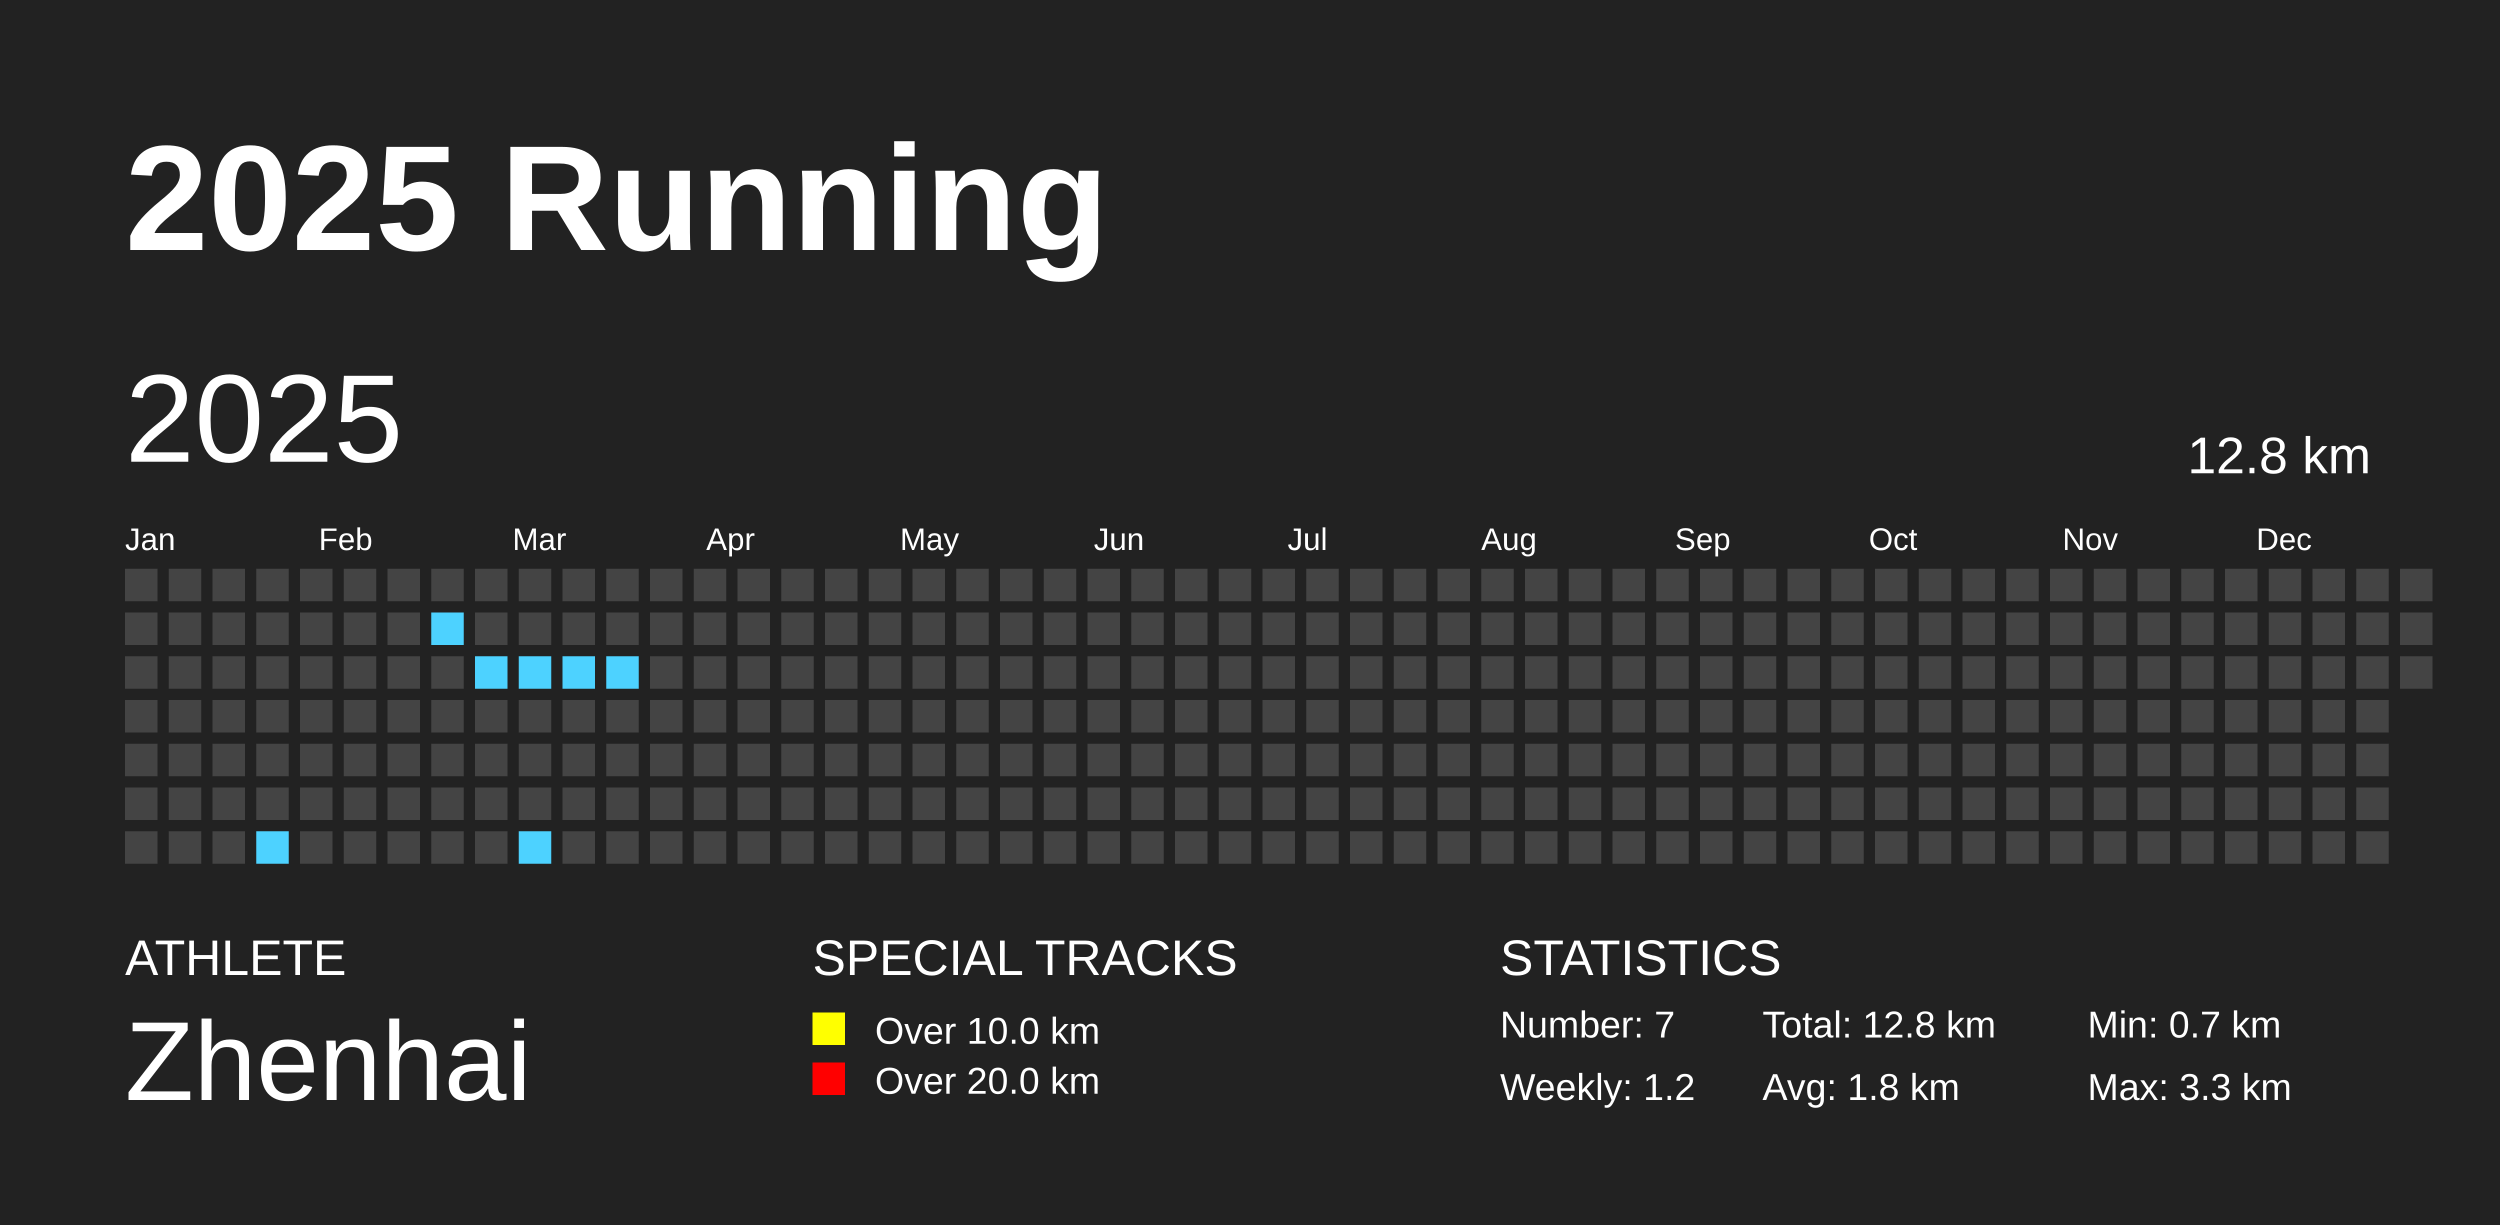
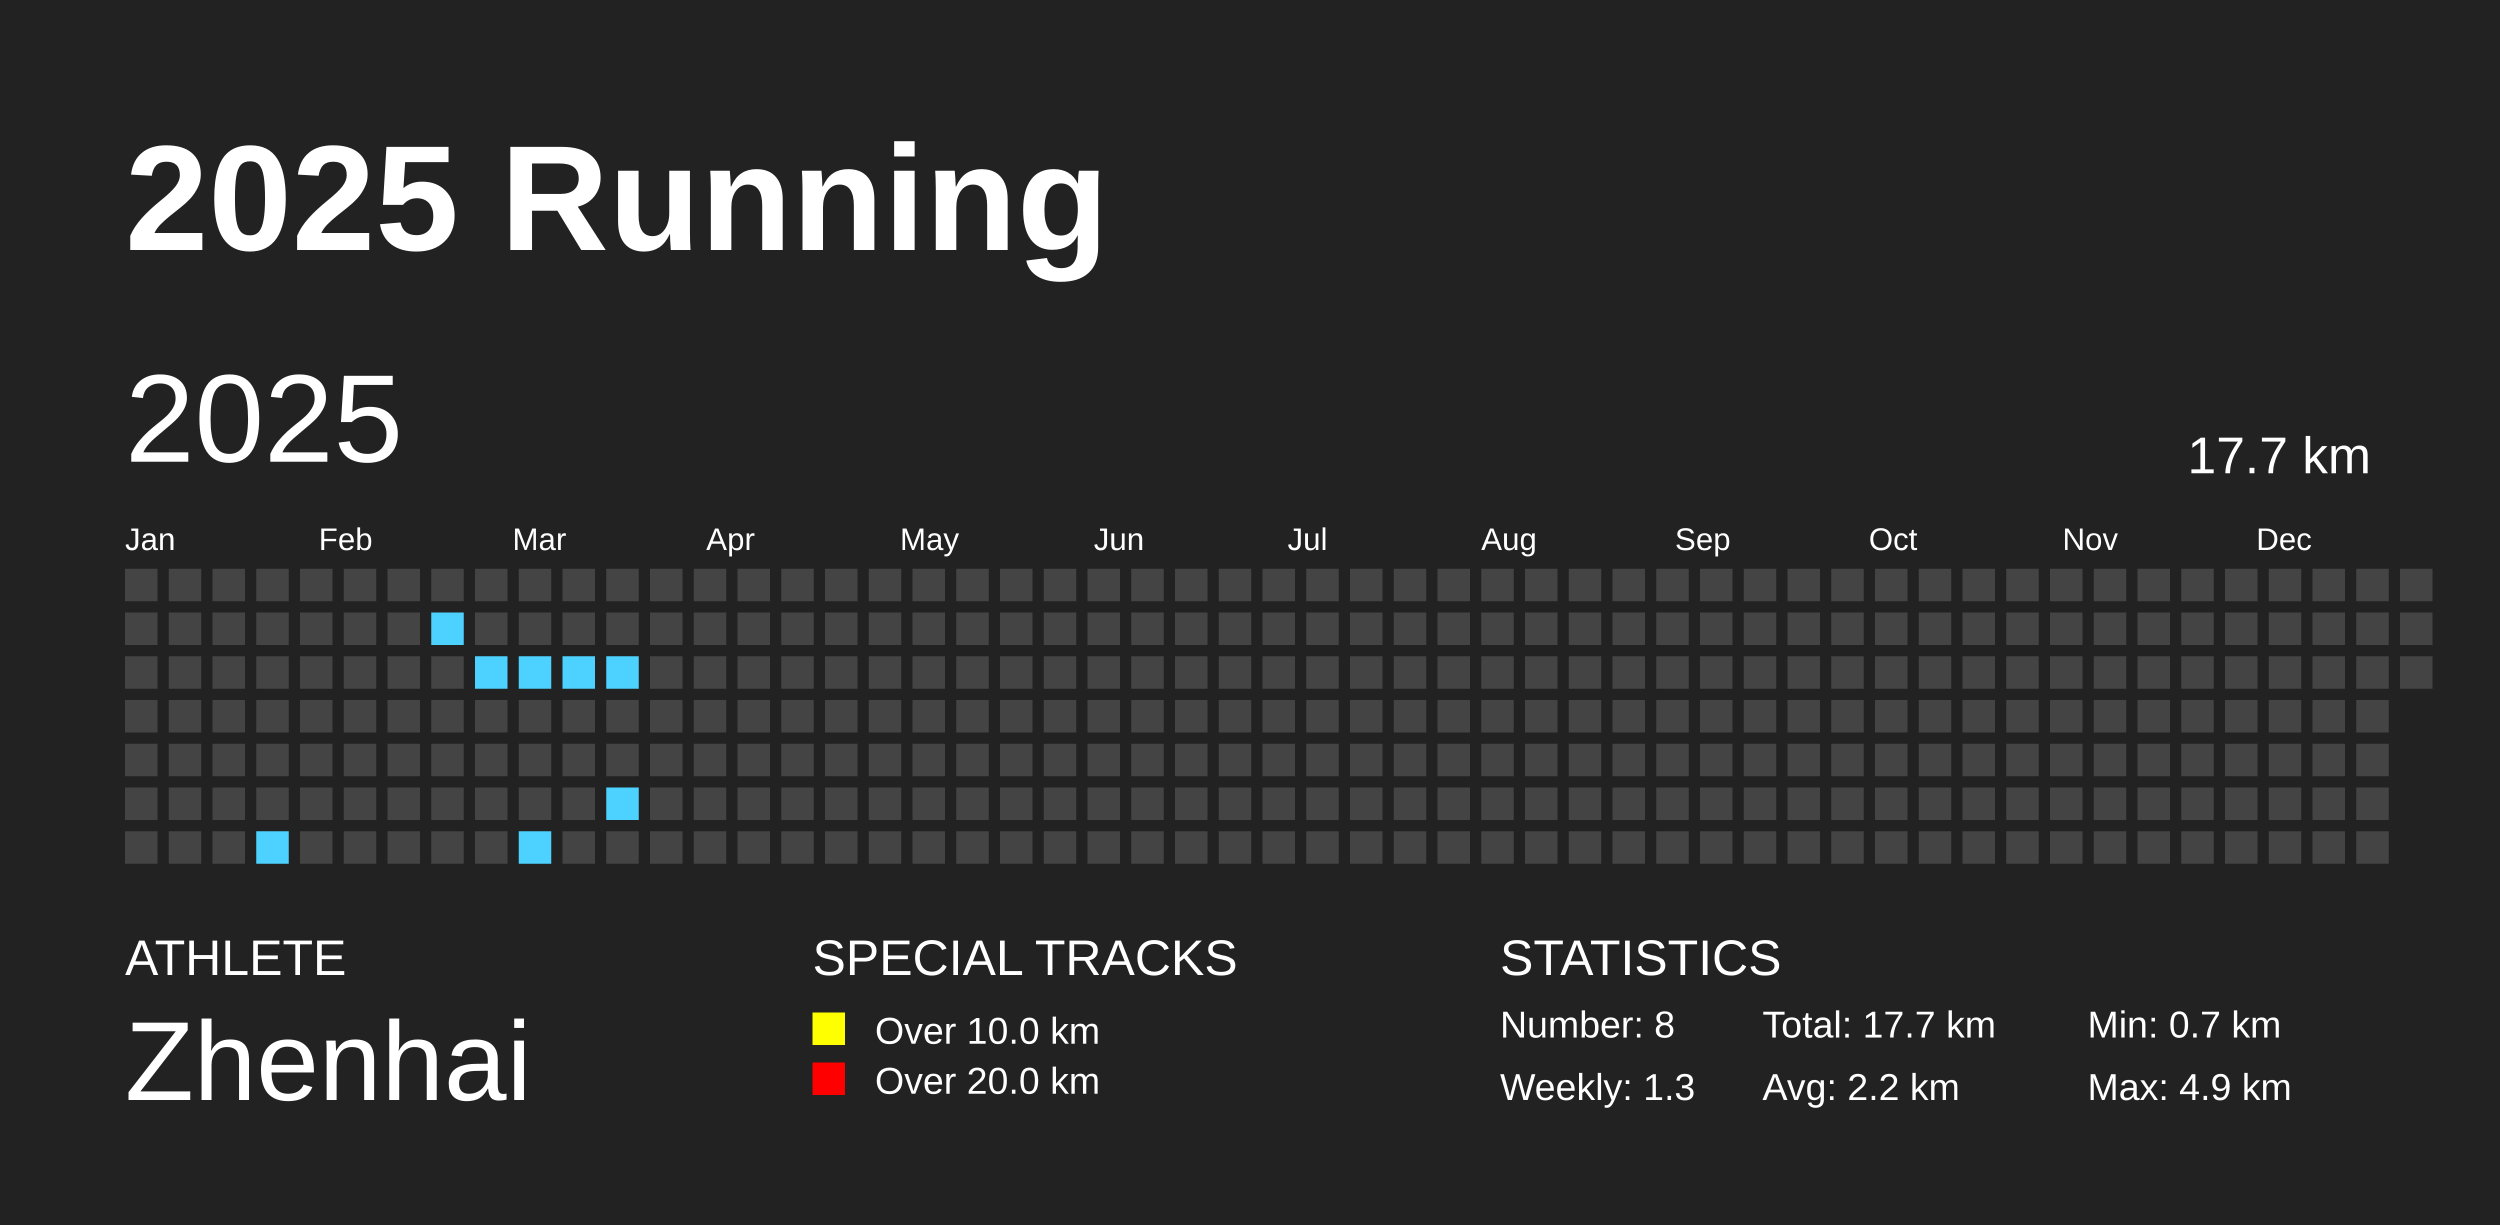
<svg xmlns="http://www.w3.org/2000/svg" baseProfile="full" height="98mm" version="1.1" viewBox="0,0,200,98" width="200mm">
  <defs />
  <rect fill="#222222" height="98" width="200" x="0" y="0" />
  <text fill="#FFFFFF" style="font-size:12px; font-family:Arial; font-weight:bold;" x="10" y="20">2025 Running</text>
  <text fill="#FFFFFF" style="font-size:4px; font-family:Arial" x="10" y="78">ATHLETE</text>
  <text fill="#FFFFFF" style="font-size:9px; font-family:Arial" x="10" y="88">Zhenhai</text>
  <text fill="#FFFFFF" style="font-size:4px; font-family:Arial" x="65" y="78">SPECIAL TRACKS</text>
  <rect fill="yellow" height="2.6" width="2.6" x="65" y="81" />
  <text fill="#FFFFFF" style="font-size:3px; font-family:Arial" x="70" y="83.5">Over 10.0 km</text>
  <rect fill="red" height="2.6" width="2.6" x="65" y="85" />
  <text fill="#FFFFFF" style="font-size:3px; font-family:Arial" x="70" y="87.5">Over 20.0 km</text>
  <text fill="#FFFFFF" style="font-size:4px; font-family:Arial" x="120" y="78">STATISTICS</text>
-   <text fill="#FFFFFF" style="font-size:3px; font-family:Arial" x="120" y="83">Number: 7</text>
-   <text fill="#FFFFFF" style="font-size:3px; font-family:Arial" x="120" y="88">Weekly: 1.2</text>
-   <text fill="#FFFFFF" style="font-size:3px; font-family:Arial" x="141" y="83">Total: 12.8 km</text>
-   <text fill="#FFFFFF" style="font-size:3px; font-family:Arial" x="141" y="88">Avg: 1.8 km</text>
+   <text fill="#FFFFFF" style="font-size:3px; font-family:Arial" x="120" y="83">Number: 8</text>
+   <text fill="#FFFFFF" style="font-size:3px; font-family:Arial" x="120" y="88">Weekly: 1.3</text>
+   <text fill="#FFFFFF" style="font-size:3px; font-family:Arial" x="141" y="83">Total: 17.7 km</text>
+   <text fill="#FFFFFF" style="font-size:3px; font-family:Arial" x="141" y="88">Avg: 2.2 km</text>
  <text fill="#FFFFFF" style="font-size:3px; font-family:Arial" x="167" y="83">Min: 0.7 km</text>
-   <text fill="#FFFFFF" style="font-size:3px; font-family:Arial" x="167" y="88">Max: 3.3 km</text>
+   <text fill="#FFFFFF" style="font-size:3px; font-family:Arial" x="167" y="88">Max: 4.9 km</text>
  <text dominant-baseline="hanging" fill="#FFFFFF" style="font-size:10.0px; font-family:Arial;" x="10" y="30">2025</text>
-   <text dominant-baseline="hanging" fill="#FFFFFF" style="font-size:4.125px; font-family:Arial;" x="175" y="35">12.8 km</text>
+   <text dominant-baseline="hanging" fill="#FFFFFF" style="font-size:4.125px; font-family:Arial;" x="175" y="35">17.7 km</text>
  <text fill="#FFFFFF" style="font-size:2.5px; font-family:Arial" x="10.0" y="44">Jan</text>
  <text fill="#FFFFFF" style="font-size:2.5px; font-family:Arial" x="25.5" y="44">Feb</text>
  <text fill="#FFFFFF" style="font-size:2.5px; font-family:Arial" x="41.0" y="44">Mar</text>
  <text fill="#FFFFFF" style="font-size:2.5px; font-family:Arial" x="56.5" y="44">Apr</text>
  <text fill="#FFFFFF" style="font-size:2.5px; font-family:Arial" x="72.0" y="44">May</text>
  <text fill="#FFFFFF" style="font-size:2.5px; font-family:Arial" x="87.5" y="44">Jun</text>
  <text fill="#FFFFFF" style="font-size:2.5px; font-family:Arial" x="103.0" y="44">Jul</text>
  <text fill="#FFFFFF" style="font-size:2.5px; font-family:Arial" x="118.5" y="44">Aug</text>
  <text fill="#FFFFFF" style="font-size:2.5px; font-family:Arial" x="134.0" y="44">Sep</text>
  <text fill="#FFFFFF" style="font-size:2.5px; font-family:Arial" x="149.5" y="44">Oct</text>
  <text fill="#FFFFFF" style="font-size:2.5px; font-family:Arial" x="165.0" y="44">Nov</text>
  <text fill="#FFFFFF" style="font-size:2.5px; font-family:Arial" x="180.5" y="44">Dec</text>
  <rect fill="#444444" height="2.6" width="2.6" x="10.0" y="45.5" />
  <rect fill="#444444" height="2.6" width="2.6" x="10.0" y="49.0" />
  <rect fill="#444444" height="2.6" width="2.6" x="10.0" y="52.5" />
  <rect fill="#444444" height="2.6" width="2.6" x="10.0" y="56.0" />
  <rect fill="#444444" height="2.6" width="2.6" x="10.0" y="59.5" />
  <rect fill="#444444" height="2.6" width="2.6" x="10.0" y="63.0" />
  <rect fill="#444444" height="2.6" width="2.6" x="10.0" y="66.5" />
  <rect fill="#444444" height="2.6" width="2.6" x="13.5" y="45.5" />
  <rect fill="#444444" height="2.6" width="2.6" x="13.5" y="49.0" />
  <rect fill="#444444" height="2.6" width="2.6" x="13.5" y="52.5" />
  <rect fill="#444444" height="2.6" width="2.6" x="13.5" y="56.0" />
  <rect fill="#444444" height="2.6" width="2.6" x="13.5" y="59.5" />
  <rect fill="#444444" height="2.6" width="2.6" x="13.5" y="63.0" />
  <rect fill="#444444" height="2.6" width="2.6" x="13.5" y="66.5" />
  <rect fill="#444444" height="2.6" width="2.6" x="17.0" y="45.5" />
  <rect fill="#444444" height="2.6" width="2.6" x="17.0" y="49.0" />
  <rect fill="#444444" height="2.6" width="2.6" x="17.0" y="52.5" />
  <rect fill="#444444" height="2.6" width="2.6" x="17.0" y="56.0" />
  <rect fill="#444444" height="2.6" width="2.6" x="17.0" y="59.5" />
  <rect fill="#444444" height="2.6" width="2.6" x="17.0" y="63.0" />
  <rect fill="#444444" height="2.6" width="2.6" x="17.0" y="66.5" />
  <rect fill="#444444" height="2.6" width="2.6" x="20.5" y="45.5" />
  <rect fill="#444444" height="2.6" width="2.6" x="20.5" y="49.0" />
  <rect fill="#444444" height="2.6" width="2.6" x="20.5" y="52.5" />
  <rect fill="#444444" height="2.6" width="2.6" x="20.5" y="56.0" />
  <rect fill="#444444" height="2.6" width="2.6" x="20.5" y="59.5" />
  <rect fill="#444444" height="2.6" width="2.6" x="20.5" y="63.0" />
  <rect fill="#4DD2FF" height="2.6" width="2.6" x="20.5" y="66.5" />
  <rect fill="#444444" height="2.6" width="2.6" x="24.0" y="45.5" />
  <rect fill="#444444" height="2.6" width="2.6" x="24.0" y="49.0" />
  <rect fill="#444444" height="2.6" width="2.6" x="24.0" y="52.5" />
  <rect fill="#444444" height="2.6" width="2.6" x="24.0" y="56.0" />
  <rect fill="#444444" height="2.6" width="2.6" x="24.0" y="59.5" />
  <rect fill="#444444" height="2.6" width="2.6" x="24.0" y="63.0" />
  <rect fill="#444444" height="2.6" width="2.6" x="24.0" y="66.5" />
  <rect fill="#444444" height="2.6" width="2.6" x="27.5" y="45.5" />
  <rect fill="#444444" height="2.6" width="2.6" x="27.5" y="49.0" />
  <rect fill="#444444" height="2.6" width="2.6" x="27.5" y="52.5" />
  <rect fill="#444444" height="2.6" width="2.6" x="27.5" y="56.0" />
  <rect fill="#444444" height="2.6" width="2.6" x="27.5" y="59.5" />
  <rect fill="#444444" height="2.6" width="2.6" x="27.5" y="63.0" />
  <rect fill="#444444" height="2.6" width="2.6" x="27.5" y="66.5" />
  <rect fill="#444444" height="2.6" width="2.6" x="31.0" y="45.5" />
  <rect fill="#444444" height="2.6" width="2.6" x="31.0" y="49.0" />
  <rect fill="#444444" height="2.6" width="2.6" x="31.0" y="52.5" />
  <rect fill="#444444" height="2.6" width="2.6" x="31.0" y="56.0" />
  <rect fill="#444444" height="2.6" width="2.6" x="31.0" y="59.5" />
  <rect fill="#444444" height="2.6" width="2.6" x="31.0" y="63.0" />
  <rect fill="#444444" height="2.6" width="2.6" x="31.0" y="66.5" />
  <rect fill="#444444" height="2.6" width="2.6" x="34.5" y="45.5" />
  <rect fill="#4DD2FF" height="2.6" width="2.6" x="34.5" y="49.0" />
  <rect fill="#444444" height="2.6" width="2.6" x="34.5" y="52.5" />
  <rect fill="#444444" height="2.6" width="2.6" x="34.5" y="56.0" />
  <rect fill="#444444" height="2.6" width="2.6" x="34.5" y="59.5" />
  <rect fill="#444444" height="2.6" width="2.6" x="34.5" y="63.0" />
  <rect fill="#444444" height="2.6" width="2.6" x="34.5" y="66.5" />
  <rect fill="#444444" height="2.6" width="2.6" x="38.0" y="45.5" />
  <rect fill="#444444" height="2.6" width="2.6" x="38.0" y="49.0" />
  <rect fill="#4DD2FF" height="2.6" width="2.6" x="38.0" y="52.5" />
  <rect fill="#444444" height="2.6" width="2.6" x="38.0" y="56.0" />
  <rect fill="#444444" height="2.6" width="2.6" x="38.0" y="59.5" />
  <rect fill="#444444" height="2.6" width="2.6" x="38.0" y="63.0" />
  <rect fill="#444444" height="2.6" width="2.6" x="38.0" y="66.5" />
  <rect fill="#444444" height="2.6" width="2.6" x="41.5" y="45.5" />
  <rect fill="#444444" height="2.6" width="2.6" x="41.5" y="49.0" />
  <rect fill="#4DD2FF" height="2.6" width="2.6" x="41.5" y="52.5" />
  <rect fill="#444444" height="2.6" width="2.6" x="41.5" y="56.0" />
  <rect fill="#444444" height="2.6" width="2.6" x="41.5" y="59.5" />
  <rect fill="#444444" height="2.6" width="2.6" x="41.5" y="63.0" />
  <rect fill="#4DD2FF" height="2.6" width="2.6" x="41.5" y="66.5" />
  <rect fill="#444444" height="2.6" width="2.6" x="45.0" y="45.5" />
  <rect fill="#444444" height="2.6" width="2.6" x="45.0" y="49.0" />
  <rect fill="#4DD2FF" height="2.6" width="2.6" x="45.0" y="52.5" />
  <rect fill="#444444" height="2.6" width="2.6" x="45.0" y="56.0" />
  <rect fill="#444444" height="2.6" width="2.6" x="45.0" y="59.5" />
  <rect fill="#444444" height="2.6" width="2.6" x="45.0" y="63.0" />
  <rect fill="#444444" height="2.6" width="2.6" x="45.0" y="66.5" />
  <rect fill="#444444" height="2.6" width="2.6" x="48.5" y="45.5" />
  <rect fill="#444444" height="2.6" width="2.6" x="48.5" y="49.0" />
  <rect fill="#4DD2FF" height="2.6" width="2.6" x="48.5" y="52.5" />
  <rect fill="#444444" height="2.6" width="2.6" x="48.5" y="56.0" />
  <rect fill="#444444" height="2.6" width="2.6" x="48.5" y="59.5" />
-   <rect fill="#444444" height="2.6" width="2.6" x="48.5" y="63.0" />
+   <rect fill="#4DD2FF" height="2.6" width="2.6" x="48.5" y="63.0" />
  <rect fill="#444444" height="2.6" width="2.6" x="48.5" y="66.5" />
  <rect fill="#444444" height="2.6" width="2.6" x="52.0" y="45.5" />
  <rect fill="#444444" height="2.6" width="2.6" x="52.0" y="49.0" />
  <rect fill="#444444" height="2.6" width="2.6" x="52.0" y="52.5" />
  <rect fill="#444444" height="2.6" width="2.6" x="52.0" y="56.0" />
  <rect fill="#444444" height="2.6" width="2.6" x="52.0" y="59.5" />
  <rect fill="#444444" height="2.6" width="2.6" x="52.0" y="63.0" />
  <rect fill="#444444" height="2.6" width="2.6" x="52.0" y="66.5" />
  <rect fill="#444444" height="2.6" width="2.6" x="55.5" y="45.5" />
  <rect fill="#444444" height="2.6" width="2.6" x="55.5" y="49.0" />
  <rect fill="#444444" height="2.6" width="2.6" x="55.5" y="52.5" />
  <rect fill="#444444" height="2.6" width="2.6" x="55.5" y="56.0" />
  <rect fill="#444444" height="2.6" width="2.6" x="55.5" y="59.5" />
  <rect fill="#444444" height="2.6" width="2.6" x="55.5" y="63.0" />
  <rect fill="#444444" height="2.6" width="2.6" x="55.5" y="66.5" />
  <rect fill="#444444" height="2.6" width="2.6" x="59.0" y="45.5" />
  <rect fill="#444444" height="2.6" width="2.6" x="59.0" y="49.0" />
  <rect fill="#444444" height="2.6" width="2.6" x="59.0" y="52.5" />
  <rect fill="#444444" height="2.6" width="2.6" x="59.0" y="56.0" />
  <rect fill="#444444" height="2.6" width="2.6" x="59.0" y="59.5" />
  <rect fill="#444444" height="2.6" width="2.6" x="59.0" y="63.0" />
  <rect fill="#444444" height="2.6" width="2.6" x="59.0" y="66.5" />
  <rect fill="#444444" height="2.6" width="2.6" x="62.5" y="45.5" />
  <rect fill="#444444" height="2.6" width="2.6" x="62.5" y="49.0" />
  <rect fill="#444444" height="2.6" width="2.6" x="62.5" y="52.5" />
  <rect fill="#444444" height="2.6" width="2.6" x="62.5" y="56.0" />
  <rect fill="#444444" height="2.6" width="2.6" x="62.5" y="59.5" />
  <rect fill="#444444" height="2.6" width="2.6" x="62.5" y="63.0" />
  <rect fill="#444444" height="2.6" width="2.6" x="62.5" y="66.5" />
  <rect fill="#444444" height="2.6" width="2.6" x="66.0" y="45.5" />
  <rect fill="#444444" height="2.6" width="2.6" x="66.0" y="49.0" />
  <rect fill="#444444" height="2.6" width="2.6" x="66.0" y="52.5" />
  <rect fill="#444444" height="2.6" width="2.6" x="66.0" y="56.0" />
  <rect fill="#444444" height="2.6" width="2.6" x="66.0" y="59.5" />
  <rect fill="#444444" height="2.6" width="2.6" x="66.0" y="63.0" />
  <rect fill="#444444" height="2.6" width="2.6" x="66.0" y="66.5" />
  <rect fill="#444444" height="2.6" width="2.6" x="69.5" y="45.5" />
  <rect fill="#444444" height="2.6" width="2.6" x="69.5" y="49.0" />
  <rect fill="#444444" height="2.6" width="2.6" x="69.5" y="52.5" />
  <rect fill="#444444" height="2.6" width="2.6" x="69.5" y="56.0" />
  <rect fill="#444444" height="2.6" width="2.6" x="69.5" y="59.5" />
  <rect fill="#444444" height="2.6" width="2.6" x="69.5" y="63.0" />
  <rect fill="#444444" height="2.6" width="2.6" x="69.5" y="66.5" />
  <rect fill="#444444" height="2.6" width="2.6" x="73.0" y="45.5" />
  <rect fill="#444444" height="2.6" width="2.6" x="73.0" y="49.0" />
  <rect fill="#444444" height="2.6" width="2.6" x="73.0" y="52.5" />
  <rect fill="#444444" height="2.6" width="2.6" x="73.0" y="56.0" />
  <rect fill="#444444" height="2.6" width="2.6" x="73.0" y="59.5" />
  <rect fill="#444444" height="2.6" width="2.6" x="73.0" y="63.0" />
  <rect fill="#444444" height="2.6" width="2.6" x="73.0" y="66.5" />
  <rect fill="#444444" height="2.6" width="2.6" x="76.5" y="45.5" />
  <rect fill="#444444" height="2.6" width="2.6" x="76.5" y="49.0" />
  <rect fill="#444444" height="2.6" width="2.6" x="76.5" y="52.5" />
  <rect fill="#444444" height="2.6" width="2.6" x="76.5" y="56.0" />
  <rect fill="#444444" height="2.6" width="2.6" x="76.5" y="59.5" />
  <rect fill="#444444" height="2.6" width="2.6" x="76.5" y="63.0" />
  <rect fill="#444444" height="2.6" width="2.6" x="76.5" y="66.5" />
  <rect fill="#444444" height="2.6" width="2.6" x="80.0" y="45.5" />
  <rect fill="#444444" height="2.6" width="2.6" x="80.0" y="49.0" />
  <rect fill="#444444" height="2.6" width="2.6" x="80.0" y="52.5" />
  <rect fill="#444444" height="2.6" width="2.6" x="80.0" y="56.0" />
  <rect fill="#444444" height="2.6" width="2.6" x="80.0" y="59.5" />
  <rect fill="#444444" height="2.6" width="2.6" x="80.0" y="63.0" />
  <rect fill="#444444" height="2.6" width="2.6" x="80.0" y="66.5" />
  <rect fill="#444444" height="2.6" width="2.6" x="83.5" y="45.5" />
  <rect fill="#444444" height="2.6" width="2.6" x="83.5" y="49.0" />
  <rect fill="#444444" height="2.6" width="2.6" x="83.5" y="52.5" />
  <rect fill="#444444" height="2.6" width="2.6" x="83.5" y="56.0" />
  <rect fill="#444444" height="2.6" width="2.6" x="83.5" y="59.5" />
  <rect fill="#444444" height="2.6" width="2.6" x="83.5" y="63.0" />
  <rect fill="#444444" height="2.6" width="2.6" x="83.5" y="66.5" />
  <rect fill="#444444" height="2.6" width="2.6" x="87.0" y="45.5" />
  <rect fill="#444444" height="2.6" width="2.6" x="87.0" y="49.0" />
  <rect fill="#444444" height="2.6" width="2.6" x="87.0" y="52.5" />
  <rect fill="#444444" height="2.6" width="2.6" x="87.0" y="56.0" />
  <rect fill="#444444" height="2.6" width="2.6" x="87.0" y="59.5" />
  <rect fill="#444444" height="2.6" width="2.6" x="87.0" y="63.0" />
  <rect fill="#444444" height="2.6" width="2.6" x="87.0" y="66.5" />
  <rect fill="#444444" height="2.6" width="2.6" x="90.5" y="45.5" />
  <rect fill="#444444" height="2.6" width="2.6" x="90.5" y="49.0" />
  <rect fill="#444444" height="2.6" width="2.6" x="90.5" y="52.5" />
  <rect fill="#444444" height="2.6" width="2.6" x="90.5" y="56.0" />
  <rect fill="#444444" height="2.6" width="2.6" x="90.5" y="59.5" />
  <rect fill="#444444" height="2.6" width="2.6" x="90.5" y="63.0" />
  <rect fill="#444444" height="2.6" width="2.6" x="90.5" y="66.5" />
  <rect fill="#444444" height="2.6" width="2.6" x="94.0" y="45.5" />
  <rect fill="#444444" height="2.6" width="2.6" x="94.0" y="49.0" />
  <rect fill="#444444" height="2.6" width="2.6" x="94.0" y="52.5" />
  <rect fill="#444444" height="2.6" width="2.6" x="94.0" y="56.0" />
  <rect fill="#444444" height="2.6" width="2.6" x="94.0" y="59.5" />
  <rect fill="#444444" height="2.6" width="2.6" x="94.0" y="63.0" />
  <rect fill="#444444" height="2.6" width="2.6" x="94.0" y="66.5" />
  <rect fill="#444444" height="2.6" width="2.6" x="97.5" y="45.5" />
  <rect fill="#444444" height="2.6" width="2.6" x="97.5" y="49.0" />
  <rect fill="#444444" height="2.6" width="2.6" x="97.5" y="52.5" />
  <rect fill="#444444" height="2.6" width="2.6" x="97.5" y="56.0" />
  <rect fill="#444444" height="2.6" width="2.6" x="97.5" y="59.5" />
  <rect fill="#444444" height="2.6" width="2.6" x="97.5" y="63.0" />
  <rect fill="#444444" height="2.6" width="2.6" x="97.5" y="66.5" />
  <rect fill="#444444" height="2.6" width="2.6" x="101.0" y="45.5" />
  <rect fill="#444444" height="2.6" width="2.6" x="101.0" y="49.0" />
  <rect fill="#444444" height="2.6" width="2.6" x="101.0" y="52.5" />
  <rect fill="#444444" height="2.6" width="2.6" x="101.0" y="56.0" />
  <rect fill="#444444" height="2.6" width="2.6" x="101.0" y="59.5" />
  <rect fill="#444444" height="2.6" width="2.6" x="101.0" y="63.0" />
  <rect fill="#444444" height="2.6" width="2.6" x="101.0" y="66.5" />
  <rect fill="#444444" height="2.6" width="2.6" x="104.5" y="45.5" />
  <rect fill="#444444" height="2.6" width="2.6" x="104.5" y="49.0" />
  <rect fill="#444444" height="2.6" width="2.6" x="104.5" y="52.5" />
  <rect fill="#444444" height="2.6" width="2.6" x="104.5" y="56.0" />
  <rect fill="#444444" height="2.6" width="2.6" x="104.5" y="59.5" />
  <rect fill="#444444" height="2.6" width="2.6" x="104.5" y="63.0" />
  <rect fill="#444444" height="2.6" width="2.6" x="104.5" y="66.5" />
  <rect fill="#444444" height="2.6" width="2.6" x="108.0" y="45.5" />
  <rect fill="#444444" height="2.6" width="2.6" x="108.0" y="49.0" />
  <rect fill="#444444" height="2.6" width="2.6" x="108.0" y="52.5" />
  <rect fill="#444444" height="2.6" width="2.6" x="108.0" y="56.0" />
  <rect fill="#444444" height="2.6" width="2.6" x="108.0" y="59.5" />
  <rect fill="#444444" height="2.6" width="2.6" x="108.0" y="63.0" />
  <rect fill="#444444" height="2.6" width="2.6" x="108.0" y="66.5" />
  <rect fill="#444444" height="2.6" width="2.6" x="111.5" y="45.5" />
  <rect fill="#444444" height="2.6" width="2.6" x="111.5" y="49.0" />
  <rect fill="#444444" height="2.6" width="2.6" x="111.5" y="52.5" />
  <rect fill="#444444" height="2.6" width="2.6" x="111.5" y="56.0" />
  <rect fill="#444444" height="2.6" width="2.6" x="111.5" y="59.5" />
  <rect fill="#444444" height="2.6" width="2.6" x="111.5" y="63.0" />
  <rect fill="#444444" height="2.6" width="2.6" x="111.5" y="66.5" />
  <rect fill="#444444" height="2.6" width="2.6" x="115.0" y="45.5" />
  <rect fill="#444444" height="2.6" width="2.6" x="115.0" y="49.0" />
  <rect fill="#444444" height="2.6" width="2.6" x="115.0" y="52.5" />
  <rect fill="#444444" height="2.6" width="2.6" x="115.0" y="56.0" />
  <rect fill="#444444" height="2.6" width="2.6" x="115.0" y="59.5" />
  <rect fill="#444444" height="2.6" width="2.6" x="115.0" y="63.0" />
  <rect fill="#444444" height="2.6" width="2.6" x="115.0" y="66.5" />
  <rect fill="#444444" height="2.6" width="2.6" x="118.5" y="45.5" />
  <rect fill="#444444" height="2.6" width="2.6" x="118.5" y="49.0" />
  <rect fill="#444444" height="2.6" width="2.6" x="118.5" y="52.5" />
  <rect fill="#444444" height="2.6" width="2.6" x="118.5" y="56.0" />
  <rect fill="#444444" height="2.6" width="2.6" x="118.5" y="59.5" />
  <rect fill="#444444" height="2.6" width="2.6" x="118.5" y="63.0" />
  <rect fill="#444444" height="2.6" width="2.6" x="118.5" y="66.5" />
  <rect fill="#444444" height="2.6" width="2.6" x="122.0" y="45.5" />
  <rect fill="#444444" height="2.6" width="2.6" x="122.0" y="49.0" />
  <rect fill="#444444" height="2.6" width="2.6" x="122.0" y="52.5" />
  <rect fill="#444444" height="2.6" width="2.6" x="122.0" y="56.0" />
  <rect fill="#444444" height="2.6" width="2.6" x="122.0" y="59.5" />
  <rect fill="#444444" height="2.6" width="2.6" x="122.0" y="63.0" />
  <rect fill="#444444" height="2.6" width="2.6" x="122.0" y="66.5" />
  <rect fill="#444444" height="2.6" width="2.6" x="125.5" y="45.5" />
  <rect fill="#444444" height="2.6" width="2.6" x="125.5" y="49.0" />
  <rect fill="#444444" height="2.6" width="2.6" x="125.5" y="52.5" />
  <rect fill="#444444" height="2.6" width="2.6" x="125.5" y="56.0" />
  <rect fill="#444444" height="2.6" width="2.6" x="125.5" y="59.5" />
  <rect fill="#444444" height="2.6" width="2.6" x="125.5" y="63.0" />
  <rect fill="#444444" height="2.6" width="2.6" x="125.5" y="66.5" />
  <rect fill="#444444" height="2.6" width="2.6" x="129.0" y="45.5" />
  <rect fill="#444444" height="2.6" width="2.6" x="129.0" y="49.0" />
  <rect fill="#444444" height="2.6" width="2.6" x="129.0" y="52.5" />
  <rect fill="#444444" height="2.6" width="2.6" x="129.0" y="56.0" />
  <rect fill="#444444" height="2.6" width="2.6" x="129.0" y="59.5" />
  <rect fill="#444444" height="2.6" width="2.6" x="129.0" y="63.0" />
  <rect fill="#444444" height="2.6" width="2.6" x="129.0" y="66.5" />
  <rect fill="#444444" height="2.6" width="2.6" x="132.5" y="45.5" />
  <rect fill="#444444" height="2.6" width="2.6" x="132.5" y="49.0" />
  <rect fill="#444444" height="2.6" width="2.6" x="132.5" y="52.5" />
  <rect fill="#444444" height="2.6" width="2.6" x="132.5" y="56.0" />
  <rect fill="#444444" height="2.6" width="2.6" x="132.5" y="59.5" />
  <rect fill="#444444" height="2.6" width="2.6" x="132.5" y="63.0" />
  <rect fill="#444444" height="2.6" width="2.6" x="132.5" y="66.5" />
  <rect fill="#444444" height="2.6" width="2.6" x="136.0" y="45.5" />
  <rect fill="#444444" height="2.6" width="2.6" x="136.0" y="49.0" />
  <rect fill="#444444" height="2.6" width="2.6" x="136.0" y="52.5" />
  <rect fill="#444444" height="2.6" width="2.6" x="136.0" y="56.0" />
  <rect fill="#444444" height="2.6" width="2.6" x="136.0" y="59.5" />
  <rect fill="#444444" height="2.6" width="2.6" x="136.0" y="63.0" />
  <rect fill="#444444" height="2.6" width="2.6" x="136.0" y="66.5" />
  <rect fill="#444444" height="2.6" width="2.6" x="139.5" y="45.5" />
  <rect fill="#444444" height="2.6" width="2.6" x="139.5" y="49.0" />
  <rect fill="#444444" height="2.6" width="2.6" x="139.5" y="52.5" />
  <rect fill="#444444" height="2.6" width="2.6" x="139.5" y="56.0" />
  <rect fill="#444444" height="2.6" width="2.6" x="139.5" y="59.5" />
  <rect fill="#444444" height="2.6" width="2.6" x="139.5" y="63.0" />
  <rect fill="#444444" height="2.6" width="2.6" x="139.5" y="66.5" />
  <rect fill="#444444" height="2.6" width="2.6" x="143.0" y="45.5" />
  <rect fill="#444444" height="2.6" width="2.6" x="143.0" y="49.0" />
  <rect fill="#444444" height="2.6" width="2.6" x="143.0" y="52.5" />
  <rect fill="#444444" height="2.6" width="2.6" x="143.0" y="56.0" />
  <rect fill="#444444" height="2.6" width="2.6" x="143.0" y="59.5" />
  <rect fill="#444444" height="2.6" width="2.6" x="143.0" y="63.0" />
  <rect fill="#444444" height="2.6" width="2.6" x="143.0" y="66.5" />
  <rect fill="#444444" height="2.6" width="2.6" x="146.5" y="45.5" />
  <rect fill="#444444" height="2.6" width="2.6" x="146.5" y="49.0" />
  <rect fill="#444444" height="2.6" width="2.6" x="146.5" y="52.5" />
  <rect fill="#444444" height="2.6" width="2.6" x="146.5" y="56.0" />
  <rect fill="#444444" height="2.6" width="2.6" x="146.5" y="59.5" />
  <rect fill="#444444" height="2.6" width="2.6" x="146.5" y="63.0" />
  <rect fill="#444444" height="2.6" width="2.6" x="146.5" y="66.5" />
  <rect fill="#444444" height="2.6" width="2.6" x="150.0" y="45.5" />
  <rect fill="#444444" height="2.6" width="2.6" x="150.0" y="49.0" />
  <rect fill="#444444" height="2.6" width="2.6" x="150.0" y="52.5" />
  <rect fill="#444444" height="2.6" width="2.6" x="150.0" y="56.0" />
  <rect fill="#444444" height="2.6" width="2.6" x="150.0" y="59.5" />
  <rect fill="#444444" height="2.6" width="2.6" x="150.0" y="63.0" />
  <rect fill="#444444" height="2.6" width="2.6" x="150.0" y="66.5" />
  <rect fill="#444444" height="2.6" width="2.6" x="153.5" y="45.5" />
  <rect fill="#444444" height="2.6" width="2.6" x="153.5" y="49.0" />
  <rect fill="#444444" height="2.6" width="2.6" x="153.5" y="52.5" />
  <rect fill="#444444" height="2.6" width="2.6" x="153.5" y="56.0" />
  <rect fill="#444444" height="2.6" width="2.6" x="153.5" y="59.5" />
  <rect fill="#444444" height="2.6" width="2.6" x="153.5" y="63.0" />
  <rect fill="#444444" height="2.6" width="2.6" x="153.5" y="66.5" />
  <rect fill="#444444" height="2.6" width="2.6" x="157.0" y="45.5" />
  <rect fill="#444444" height="2.6" width="2.6" x="157.0" y="49.0" />
  <rect fill="#444444" height="2.6" width="2.6" x="157.0" y="52.5" />
  <rect fill="#444444" height="2.6" width="2.6" x="157.0" y="56.0" />
  <rect fill="#444444" height="2.6" width="2.6" x="157.0" y="59.5" />
  <rect fill="#444444" height="2.6" width="2.6" x="157.0" y="63.0" />
  <rect fill="#444444" height="2.6" width="2.6" x="157.0" y="66.5" />
  <rect fill="#444444" height="2.6" width="2.6" x="160.5" y="45.5" />
  <rect fill="#444444" height="2.6" width="2.6" x="160.5" y="49.0" />
  <rect fill="#444444" height="2.6" width="2.6" x="160.5" y="52.5" />
  <rect fill="#444444" height="2.6" width="2.6" x="160.5" y="56.0" />
  <rect fill="#444444" height="2.6" width="2.6" x="160.5" y="59.5" />
  <rect fill="#444444" height="2.6" width="2.6" x="160.5" y="63.0" />
  <rect fill="#444444" height="2.6" width="2.6" x="160.5" y="66.5" />
  <rect fill="#444444" height="2.6" width="2.6" x="164.0" y="45.5" />
  <rect fill="#444444" height="2.6" width="2.6" x="164.0" y="49.0" />
  <rect fill="#444444" height="2.6" width="2.6" x="164.0" y="52.5" />
  <rect fill="#444444" height="2.6" width="2.6" x="164.0" y="56.0" />
  <rect fill="#444444" height="2.6" width="2.6" x="164.0" y="59.5" />
  <rect fill="#444444" height="2.6" width="2.6" x="164.0" y="63.0" />
  <rect fill="#444444" height="2.6" width="2.6" x="164.0" y="66.5" />
  <rect fill="#444444" height="2.6" width="2.6" x="167.5" y="45.5" />
  <rect fill="#444444" height="2.6" width="2.6" x="167.5" y="49.0" />
  <rect fill="#444444" height="2.6" width="2.6" x="167.5" y="52.5" />
  <rect fill="#444444" height="2.6" width="2.6" x="167.5" y="56.0" />
  <rect fill="#444444" height="2.6" width="2.6" x="167.5" y="59.5" />
  <rect fill="#444444" height="2.6" width="2.6" x="167.5" y="63.0" />
  <rect fill="#444444" height="2.6" width="2.6" x="167.5" y="66.5" />
  <rect fill="#444444" height="2.6" width="2.6" x="171.0" y="45.5" />
  <rect fill="#444444" height="2.6" width="2.6" x="171.0" y="49.0" />
  <rect fill="#444444" height="2.6" width="2.6" x="171.0" y="52.5" />
  <rect fill="#444444" height="2.6" width="2.6" x="171.0" y="56.0" />
  <rect fill="#444444" height="2.6" width="2.6" x="171.0" y="59.5" />
  <rect fill="#444444" height="2.6" width="2.6" x="171.0" y="63.0" />
  <rect fill="#444444" height="2.6" width="2.6" x="171.0" y="66.5" />
  <rect fill="#444444" height="2.6" width="2.6" x="174.5" y="45.5" />
  <rect fill="#444444" height="2.6" width="2.6" x="174.5" y="49.0" />
  <rect fill="#444444" height="2.6" width="2.6" x="174.5" y="52.5" />
  <rect fill="#444444" height="2.6" width="2.6" x="174.5" y="56.0" />
  <rect fill="#444444" height="2.6" width="2.6" x="174.5" y="59.5" />
  <rect fill="#444444" height="2.6" width="2.6" x="174.5" y="63.0" />
  <rect fill="#444444" height="2.6" width="2.6" x="174.5" y="66.5" />
  <rect fill="#444444" height="2.6" width="2.6" x="178.0" y="45.5" />
  <rect fill="#444444" height="2.6" width="2.6" x="178.0" y="49.0" />
  <rect fill="#444444" height="2.6" width="2.6" x="178.0" y="52.5" />
  <rect fill="#444444" height="2.6" width="2.6" x="178.0" y="56.0" />
  <rect fill="#444444" height="2.6" width="2.6" x="178.0" y="59.5" />
  <rect fill="#444444" height="2.6" width="2.6" x="178.0" y="63.0" />
  <rect fill="#444444" height="2.6" width="2.6" x="178.0" y="66.5" />
  <rect fill="#444444" height="2.6" width="2.6" x="181.5" y="45.5" />
  <rect fill="#444444" height="2.6" width="2.6" x="181.5" y="49.0" />
  <rect fill="#444444" height="2.6" width="2.6" x="181.5" y="52.5" />
  <rect fill="#444444" height="2.6" width="2.6" x="181.5" y="56.0" />
  <rect fill="#444444" height="2.6" width="2.6" x="181.5" y="59.5" />
  <rect fill="#444444" height="2.6" width="2.6" x="181.5" y="63.0" />
  <rect fill="#444444" height="2.6" width="2.6" x="181.5" y="66.5" />
  <rect fill="#444444" height="2.6" width="2.6" x="185.0" y="45.5" />
  <rect fill="#444444" height="2.6" width="2.6" x="185.0" y="49.0" />
  <rect fill="#444444" height="2.6" width="2.6" x="185.0" y="52.5" />
  <rect fill="#444444" height="2.6" width="2.6" x="185.0" y="56.0" />
  <rect fill="#444444" height="2.6" width="2.6" x="185.0" y="59.5" />
  <rect fill="#444444" height="2.6" width="2.6" x="185.0" y="63.0" />
  <rect fill="#444444" height="2.6" width="2.6" x="185.0" y="66.5" />
  <rect fill="#444444" height="2.6" width="2.6" x="188.5" y="45.5" />
  <rect fill="#444444" height="2.6" width="2.6" x="188.5" y="49.0" />
  <rect fill="#444444" height="2.6" width="2.6" x="188.5" y="52.5" />
  <rect fill="#444444" height="2.6" width="2.6" x="188.5" y="56.0" />
  <rect fill="#444444" height="2.6" width="2.6" x="188.5" y="59.5" />
  <rect fill="#444444" height="2.6" width="2.6" x="188.5" y="63.0" />
  <rect fill="#444444" height="2.6" width="2.6" x="188.5" y="66.5" />
  <rect fill="#444444" height="2.6" width="2.6" x="192.0" y="45.5" />
  <rect fill="#444444" height="2.6" width="2.6" x="192.0" y="49.0" />
  <rect fill="#444444" height="2.6" width="2.6" x="192.0" y="52.5" />
</svg>
